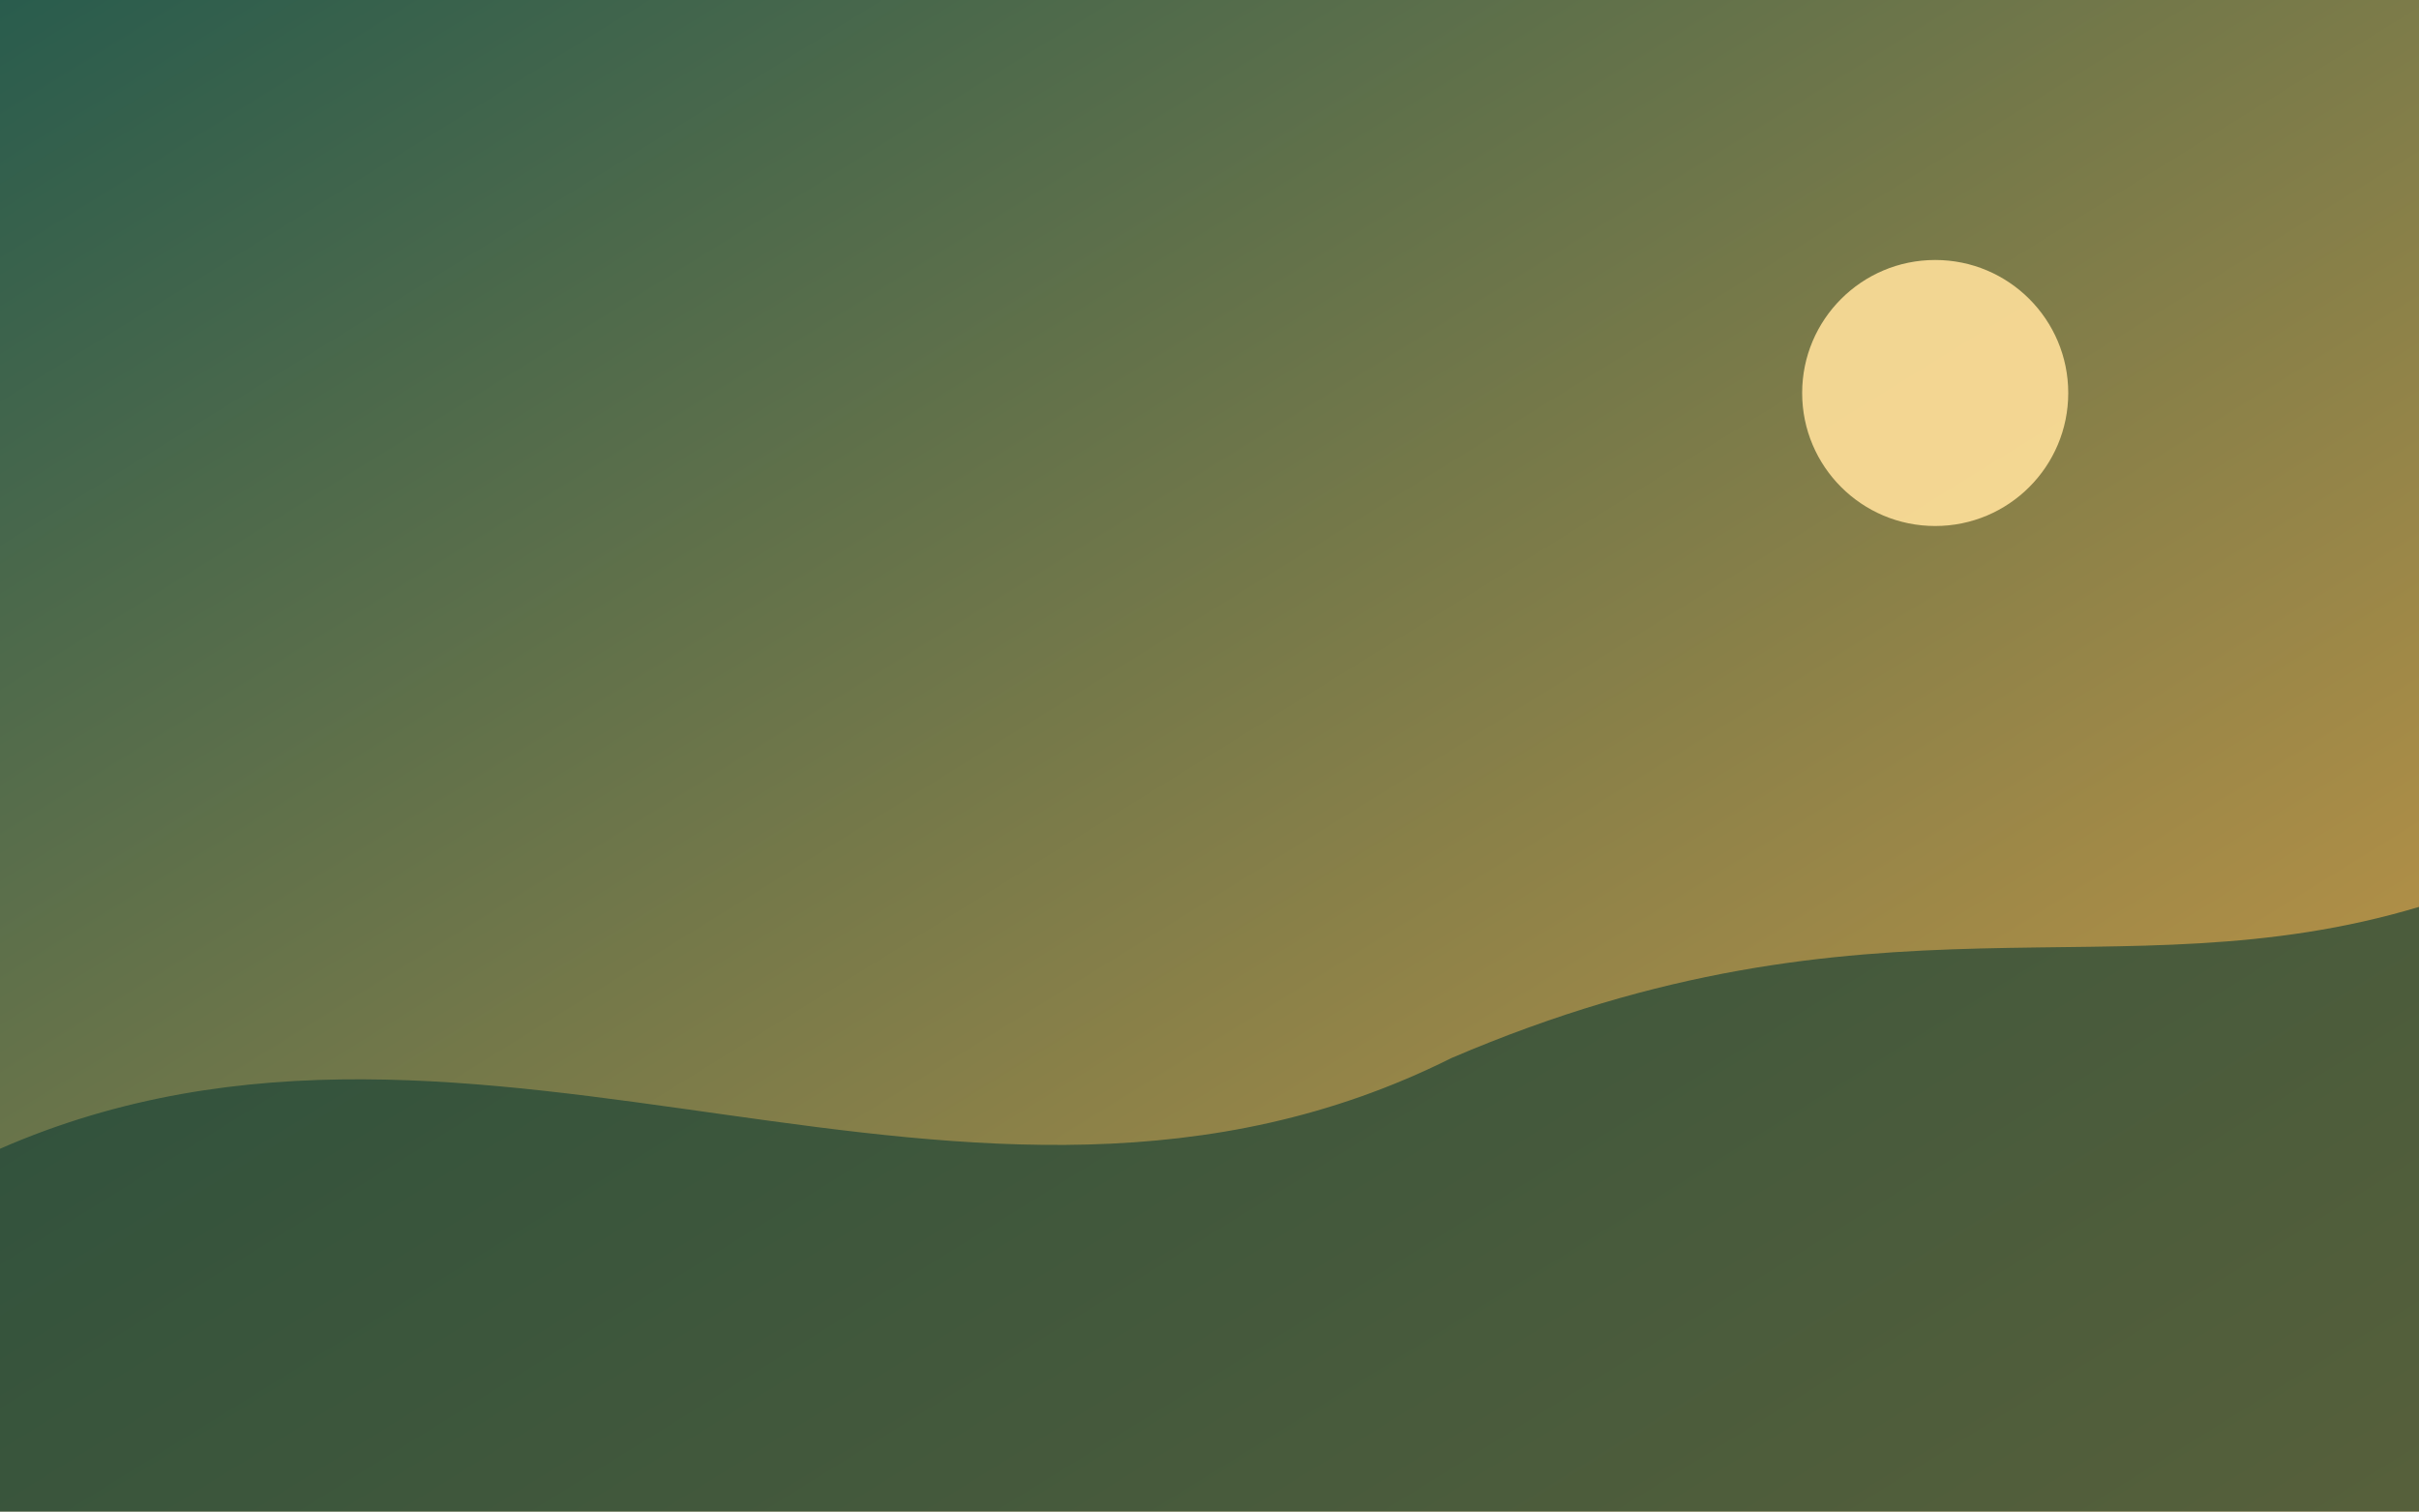
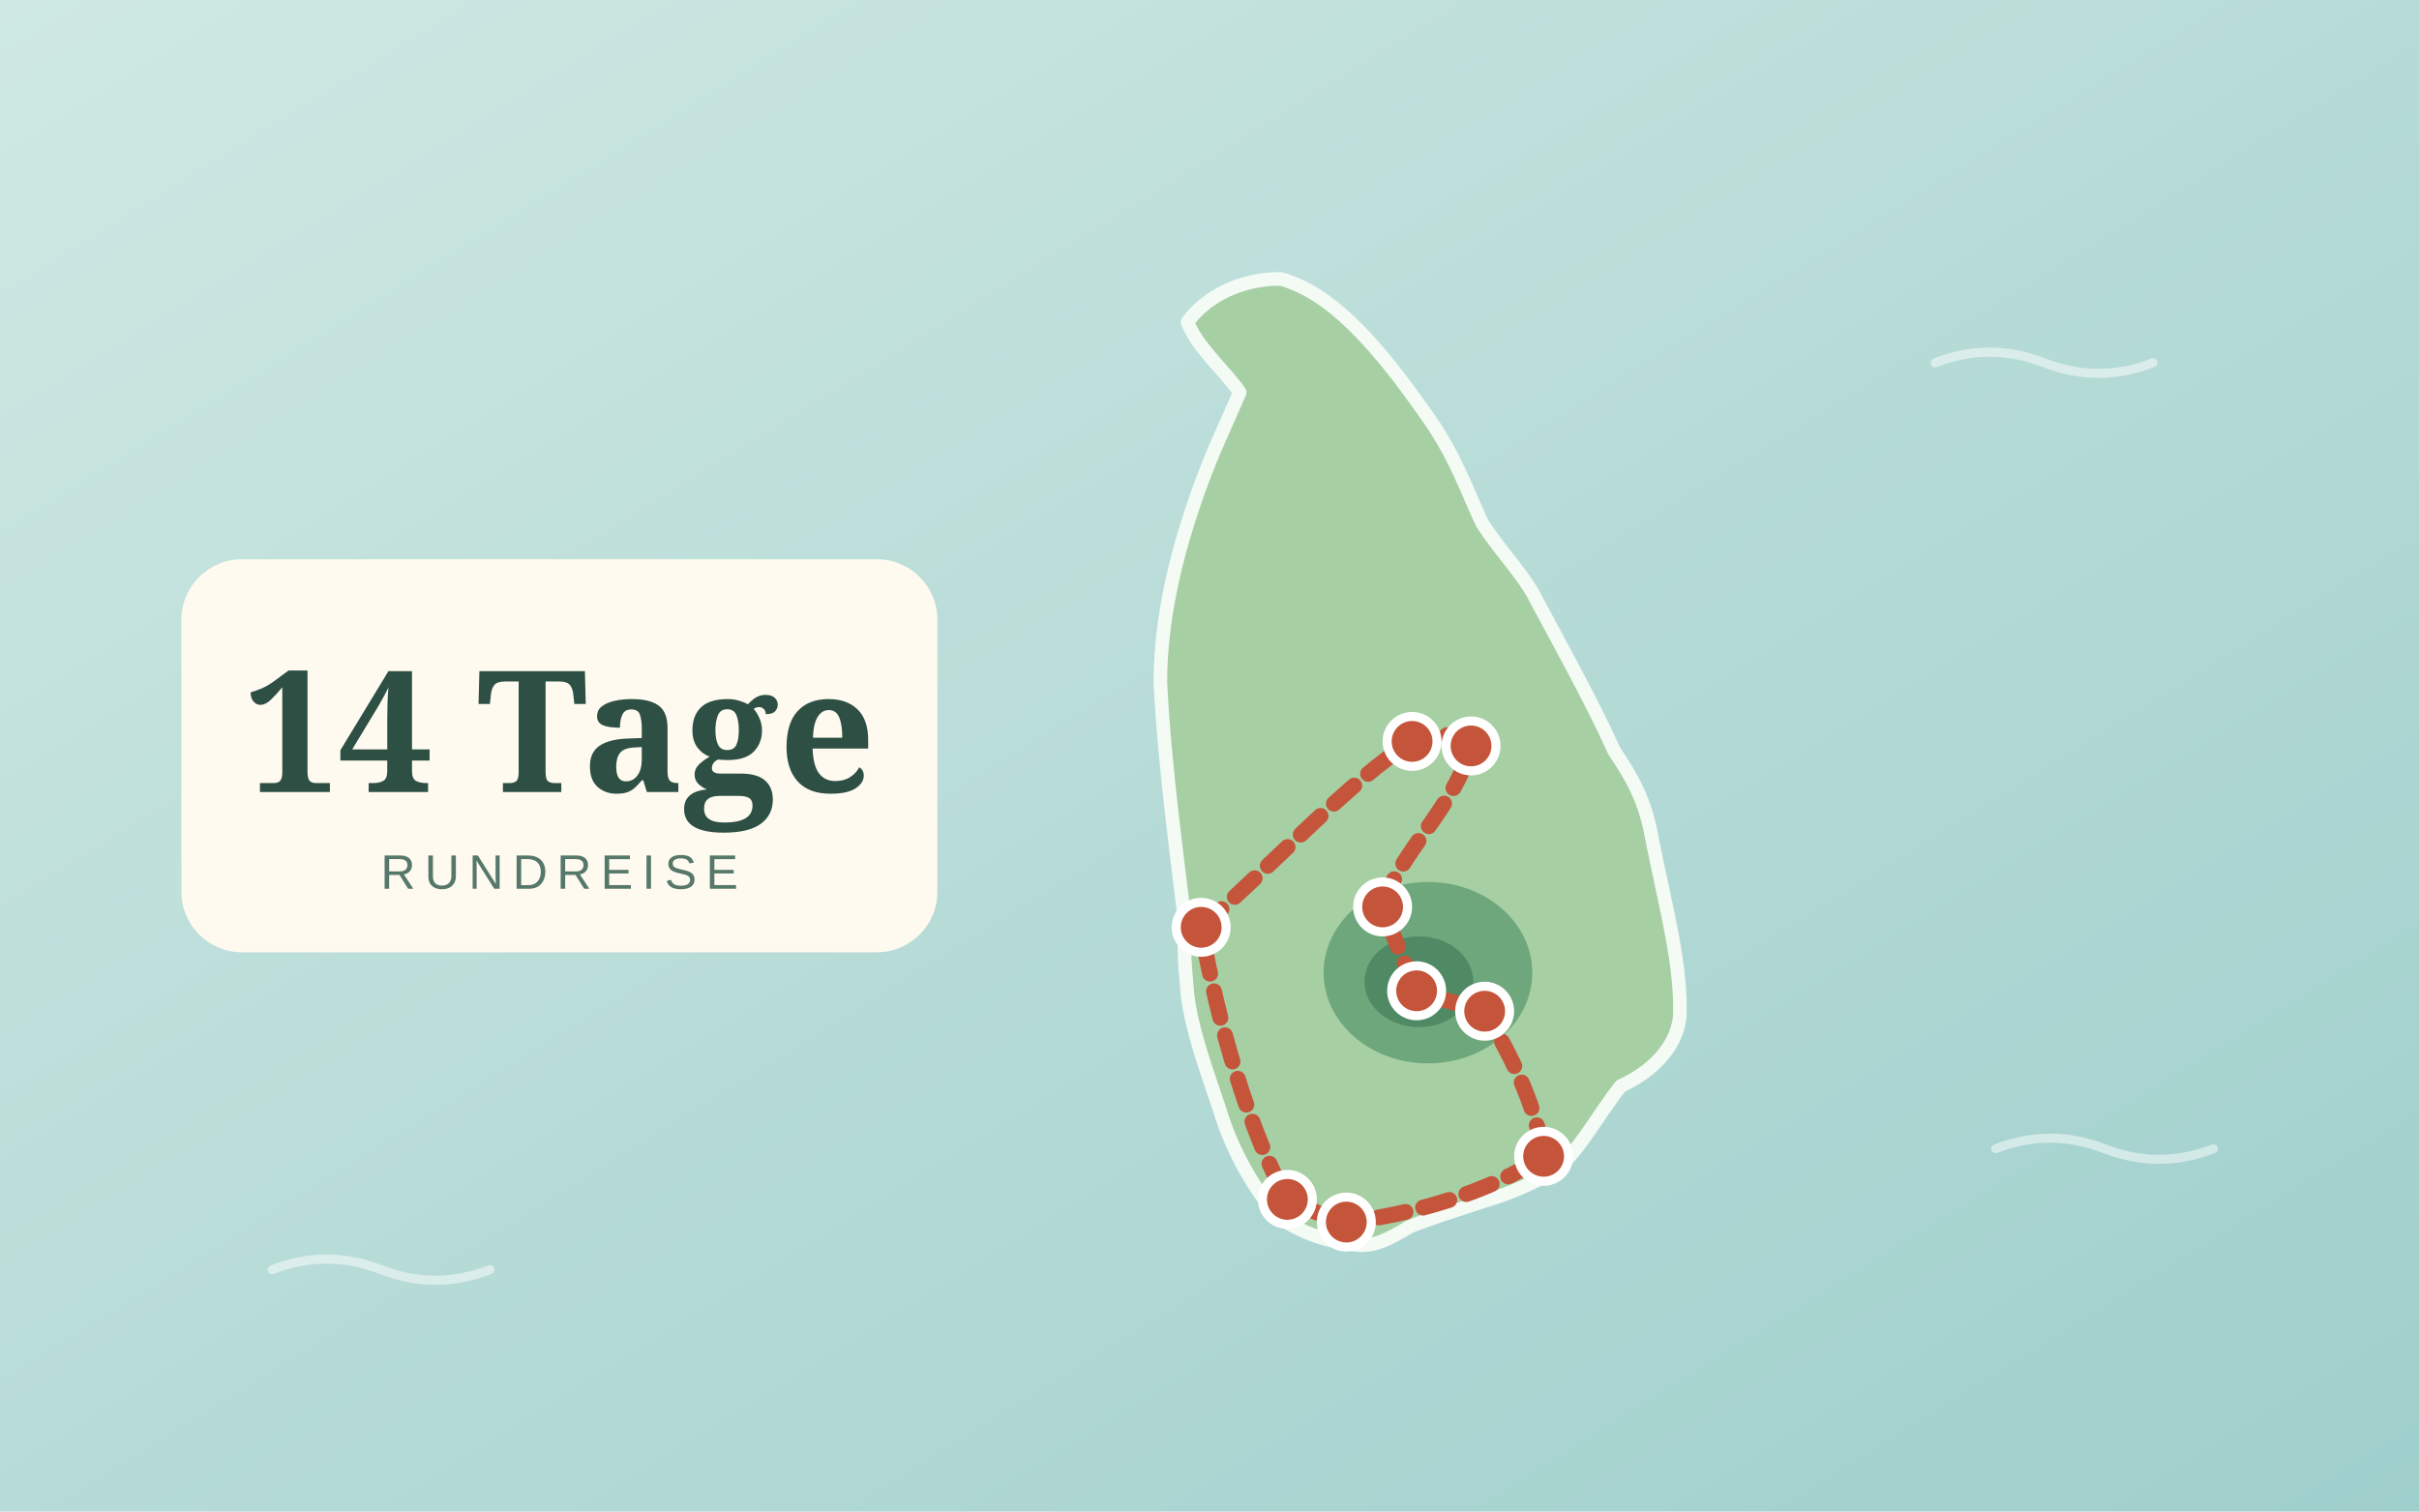
<svg xmlns="http://www.w3.org/2000/svg" viewBox="0 0 800 500">
  <defs>
-     <linearGradient id="g" x1="0" y1="0" x2="1" y2="1">
-       <stop offset="0%" stop-color="#295c4d" />
-       <stop offset="100%" stop-color="#d09b45" />
+     <linearGradient id="sea" x1="0" y1="0" x2="1" y2="1">
+       <stop offset="0" stop-color="#cfe8e3" />
+       <stop offset="1" stop-color="#9fcfcc" />
    </linearGradient>
  </defs>
-   <rect width="800" height="500" fill="url(#g)" />
-   <path d="M0 380 C160 310 320 430 480 350 C620 290 700 330 800 300 L800 500 L0 500 Z" fill="#154035" opacity=".65" />
-   <circle cx="640" cy="130" r="44" fill="#ffe09a" opacity=".9" />
+   <rect width="800" height="500" fill="url(#sea)" />
+   <g stroke="#ffffff" stroke-width="3" stroke-linecap="round" fill="none" opacity=".5">
+     <path d="M640 120 q18 -7 36 0 t36 0" />
+     <path d="M660 380 q18 -7 36 0 t36 0" />
+     <path d="M90 420 q18 -7 36 0 t36 0" />
+   </g>
+   <g transform="translate(151.25 60.75) scale(.75)">
+     <path d="M363 42 C385 48 405 70 428 103 C440 120 445 135 452 150 C462 165 470 172 476 184 C490 210 502 232 510 250 C518 262 524 272 527 290 C533 320 540 345 539 368 C537 382 526 392 513 398 C502 412 494 428 483 436 C470 443 462 446 452 449 C440 453 430 456 420 460 C410 466 404 469 396 468 C380 466 372 462 362 456 C352 444 342 428 336 408 C330 390 324 374 322 358 C321 346 320 338 321 328 C318 300 312 260 310 220 C310 190 318 160 327 135 C333 118 340 104 345 92 C338 82 326 72 322 61 C330 50 345 42 363 42 Z" fill="#a6cfa3" stroke="#f4faf4" stroke-width="6" stroke-linejoin="round" />
+     <ellipse cx="428" cy="348" rx="46" ry="40" fill="#6ea77c" />
+     <ellipse cx="424" cy="352" rx="24" ry="20" fill="#4f8a64" />
+     <path d="M328 328 C360 300 395 262 421 246 C432 240 442 244 447 248 C440 275 415 295 408 319 C414 335 418 345 423 356 C433 360 444 362 453 365 C468 390 476 410 479 429 C455 445 420 455 392 458 C384 456 374 452 366 448 C350 420 335 370 328 328" fill="none" stroke="#c4553b" stroke-width="7" stroke-dasharray="12 8" stroke-linecap="round" stroke-linejoin="round" />
+     <circle cx="328" cy="328" r="11" fill="#c4553b" stroke="#fff" stroke-width="4" />
+     <circle cx="421" cy="246" r="11" fill="#c4553b" stroke="#fff" stroke-width="4" />
+     <circle cx="447" cy="248" r="11" fill="#c4553b" stroke="#fff" stroke-width="4" />
+     <circle cx="408" cy="319" r="11" fill="#c4553b" stroke="#fff" stroke-width="4" />
+     <circle cx="423" cy="356" r="11" fill="#c4553b" stroke="#fff" stroke-width="4" />
+     <circle cx="453" cy="365" r="11" fill="#c4553b" stroke="#fff" stroke-width="4" />
+     <circle cx="479" cy="429" r="11" fill="#c4553b" stroke="#fff" stroke-width="4" />
+     <circle cx="392" cy="458" r="11" fill="#c4553b" stroke="#fff" stroke-width="4" />
+     <circle cx="366" cy="448" r="11" fill="#c4553b" stroke="#fff" stroke-width="4" />
+   </g>
+   <rect x="60" y="185" width="250" height="130" rx="20" fill="#fffaf0" />
+   <text x="185" y="262" font-family="Georgia, serif" font-size="56" font-weight="700" fill="#2e4f44" text-anchor="middle">14 Tage</text>
+   <text x="185" y="294" font-family="Arial, sans-serif" font-size="16" letter-spacing="3" fill="#56786b" text-anchor="middle">RUNDREISE</text>
</svg>
